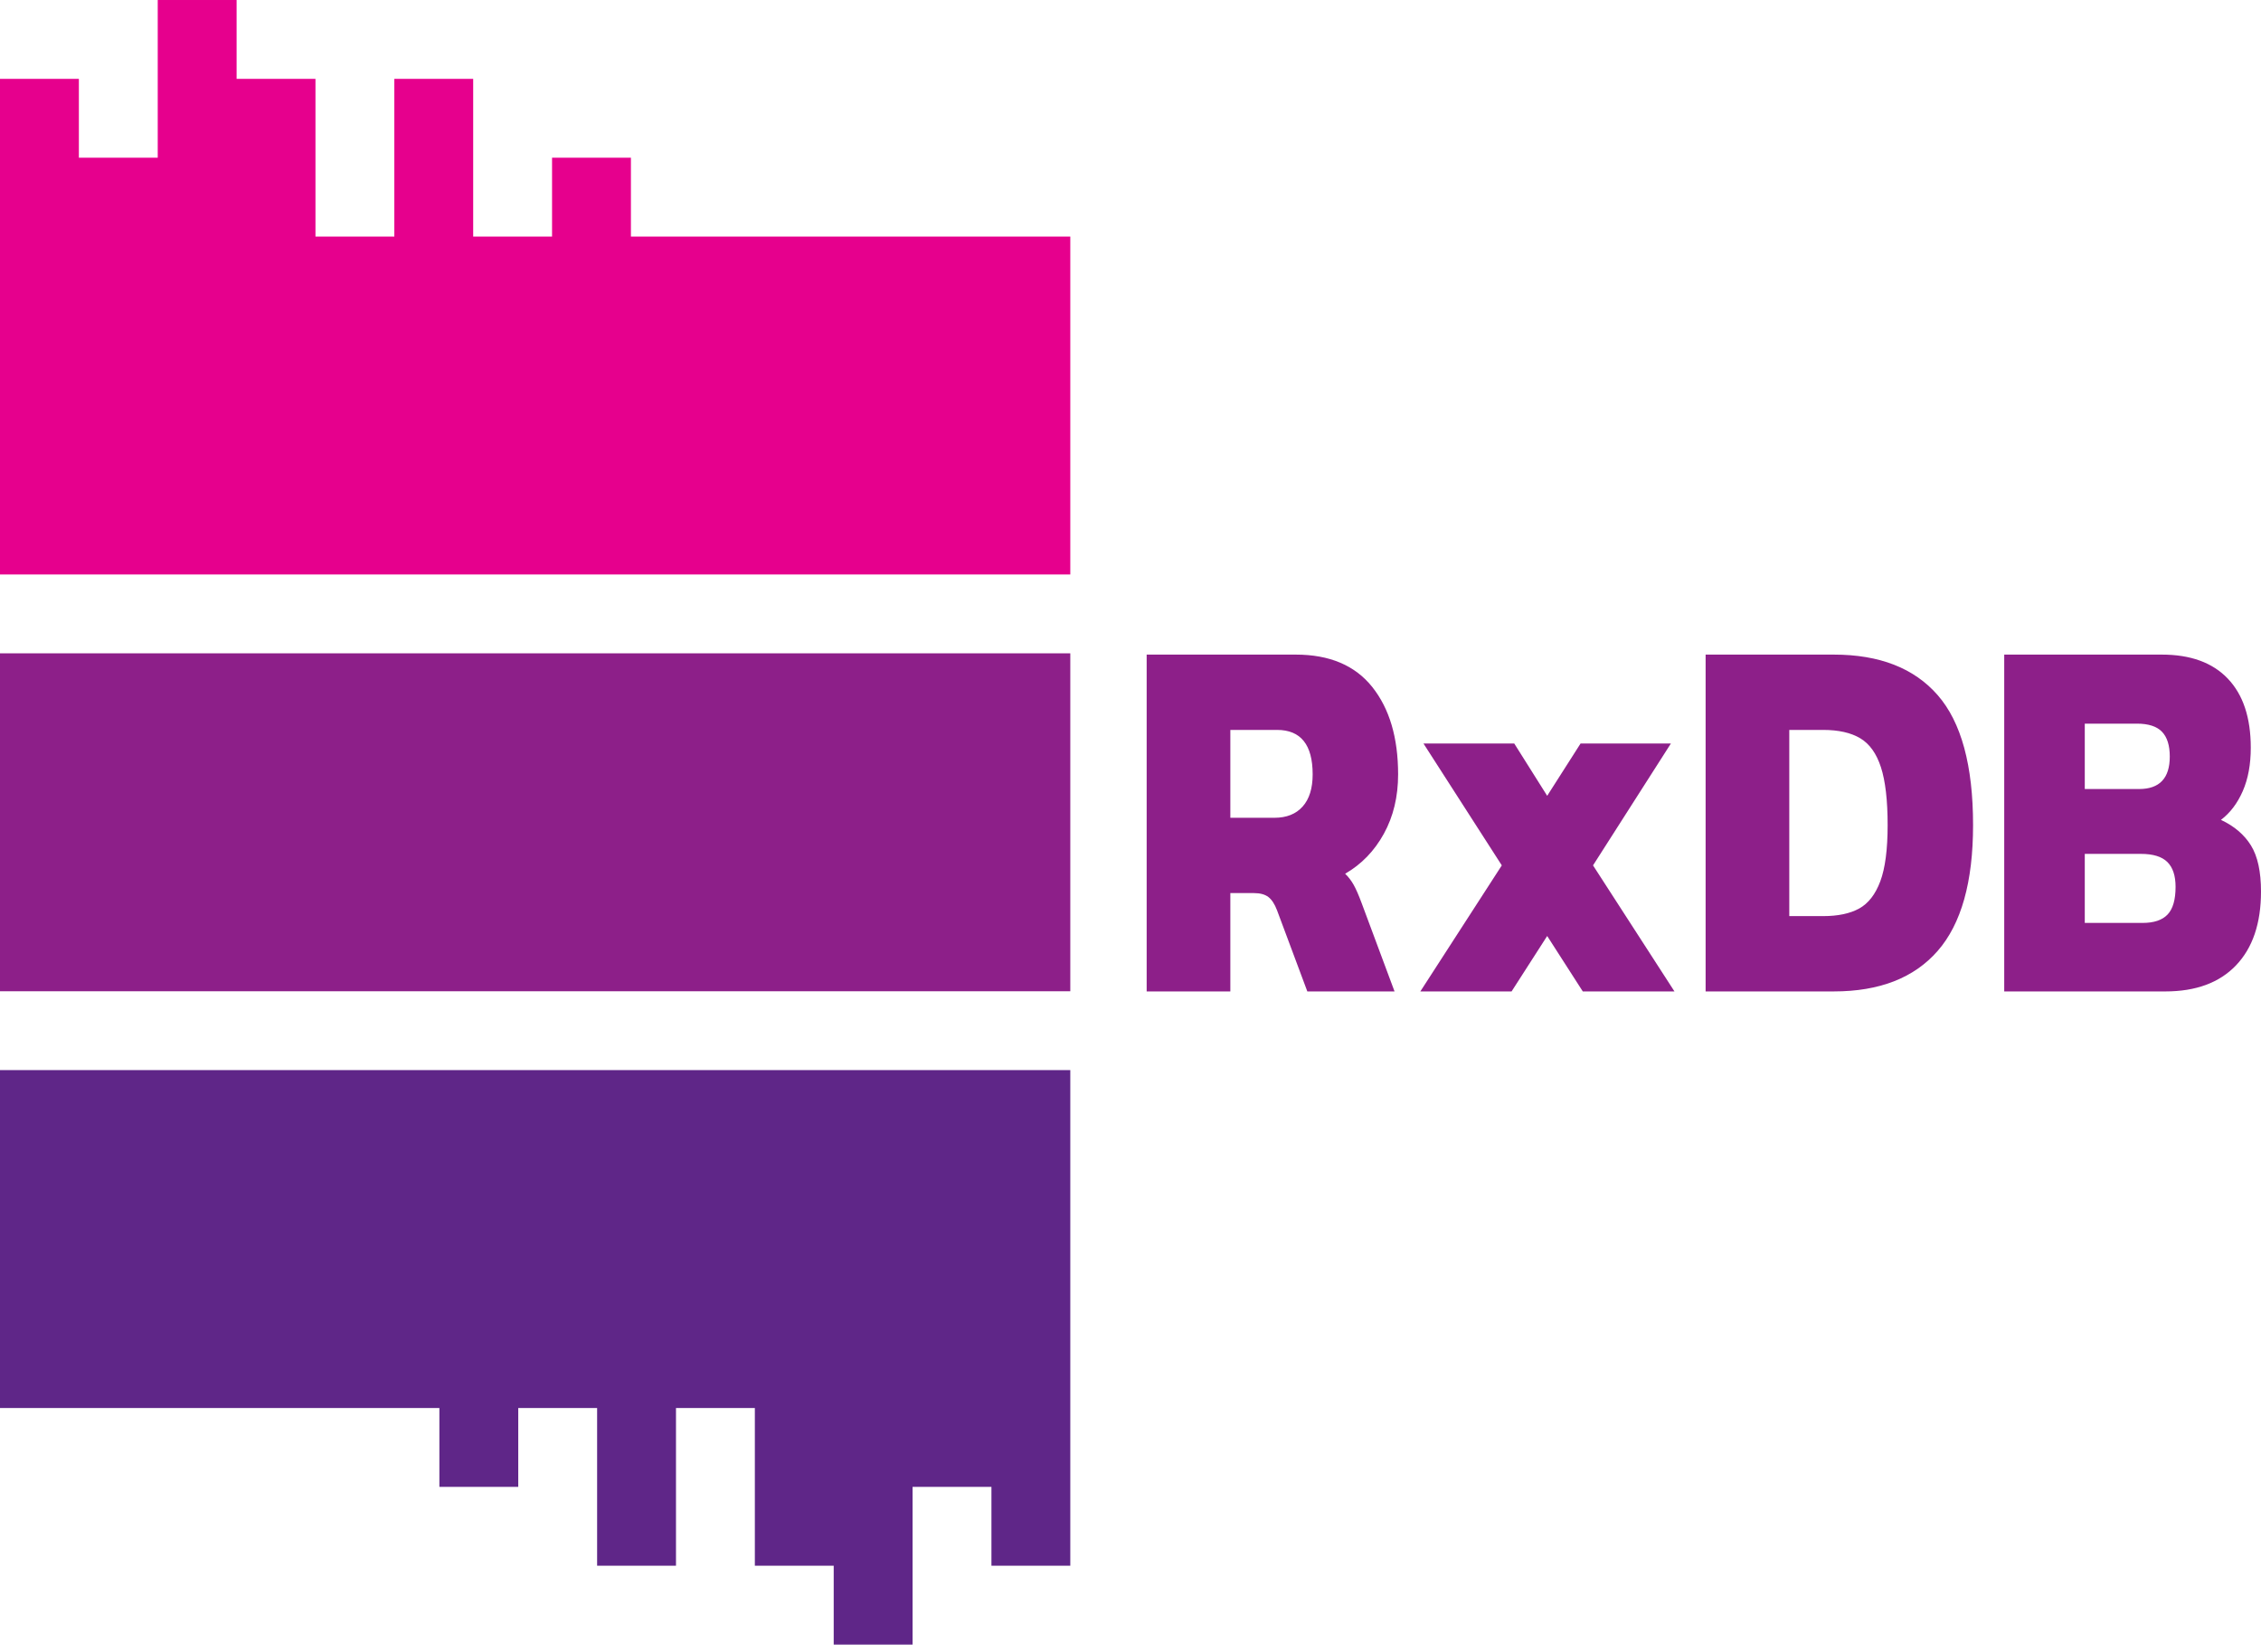
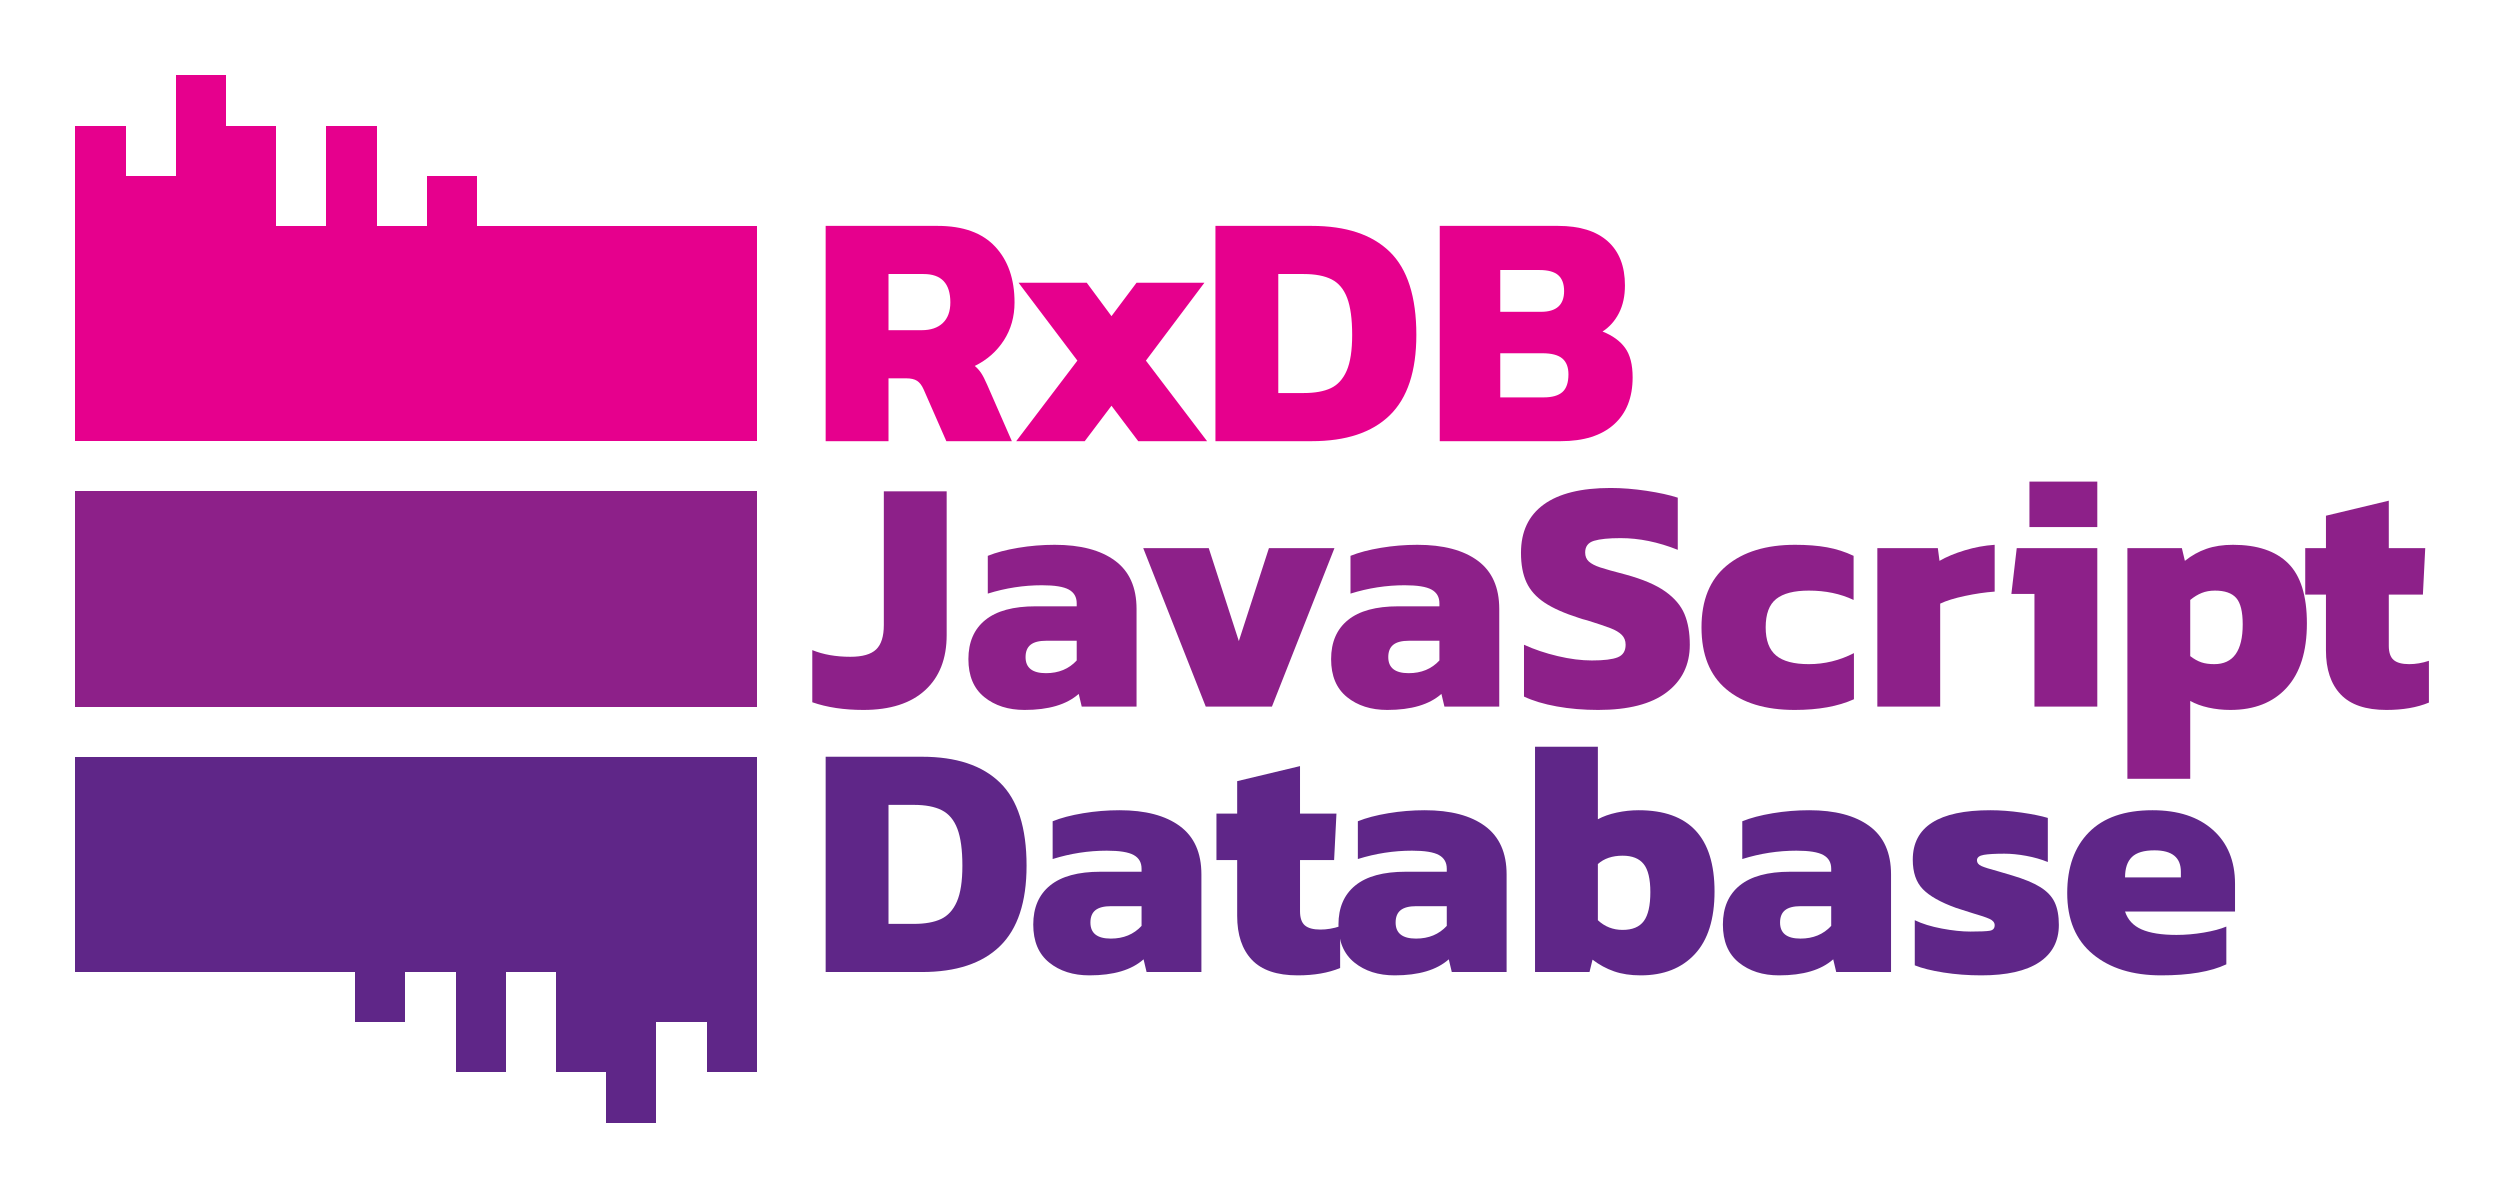
- <svg xmlns="http://www.w3.org/2000/svg" height="187" preserveAspectRatio="xMidYMid" viewBox="0 0 256 187" width="256">
-   <path d="m0 121.186v38.268h49.749v8.93h8.93v-8.93h8.929v8.93 8.929h8.93v-8.929-8.93h8.929v8.93 8.929h8.929v8.93h8.93v-8.93-8.929h8.929v8.929h8.929v-8.929-8.93-38.268z" fill="#5f2688" />
-   <path d="m0 112.256h121.184v-38.269h-121.184zm144.292-19.644c1.377 0 2.443-.425 3.199-1.273.756-.85 1.134-2.064 1.134-3.643 0-3.356-1.344-5.035-4.031-5.035h-5.29v9.951zm-14.462-18.48h16.88c3.83 0 6.719 1.224 8.667 3.672 1.948 2.449 2.923 5.745 2.923 9.892 0 2.526-.538 4.768-1.613 6.722-1.075 1.955-2.537 3.465-4.383 4.531.369.355.688.77.957 1.244.268.474.571 1.165.907 2.073l3.728 10.01h-9.875l-3.427-9.181c-.269-.711-.596-1.213-.983-1.51-.385-.296-.931-.445-1.637-.445h-2.67v11.136h-9.474zm40.21 23.87-8.868-13.801h10.278l3.729 5.923 3.779-5.923h10.228l-8.817 13.801 9.221 14.274h-10.38l-4.031-6.278-4.031 6.278h-10.33zm36.379 5.745c1.68 0 3.04-.286 4.082-.858 1.041-.574 1.839-1.6 2.393-3.08.554-1.481.832-3.604.832-6.368 0-2.803-.252-4.985-.756-6.545-.504-1.559-1.285-2.656-2.343-3.287-1.059-.632-2.461-.948-4.208-.948h-3.829v21.086zm-13.302-29.615h14.512c5.173 0 9.095 1.53 11.765 4.591 2.671 3.059 4.005 7.965 4.005 14.718 0 6.437-1.334 11.185-4.005 14.244-2.67 3.061-6.592 4.591-11.765 4.591h-14.512zm49.481 30.386c1.276 0 2.217-.316 2.821-.948.605-.632.908-1.678.908-3.139 0-1.264-.311-2.202-.933-2.813-.621-.613-1.62-.918-2.998-.918h-6.349v7.818zm-.403-15.163c2.317 0 3.476-1.225 3.476-3.673 0-1.264-.294-2.201-.882-2.813-.587-.612-1.537-.918-2.846-.918h-5.896v7.404zm-15.268-15.223h17.837c3.259 0 5.753.908 7.482 2.725 1.731 1.816 2.596 4.423 2.596 7.818 0 1.896-.303 3.534-.907 4.916-.605 1.383-1.428 2.469-2.469 3.258 1.512.711 2.645 1.679 3.401 2.902.755 1.225 1.133 2.962 1.133 5.213 0 3.593-.94 6.377-2.821 8.351s-4.552 2.962-8.012 2.962h-18.24z" fill="#8d1f89" />
-   <path d="m17.859.001v8.93 8.929h-8.929v-8.929h-8.93v8.929 8.929 38.269h121.184v-38.269h-49.749v-8.929h-8.929v8.929h-8.93v-8.929-8.929h-8.929v8.929 8.929h-8.929v-8.929-8.929h-8.929v-8.93z" fill="#e6008d" />
+ <svg xmlns="http://www.w3.org/2000/svg" preserveAspectRatio="xMidYMin meet" viewBox="-21 35 697 334">
+   <g style="stroke-width: 42px; stroke: rgb(255, 255, 255); stroke-linejoin: round;">
+     <rect x="0" y="98" width="190" height="60" shape-rendering="geometricPrecision" style="fill: rgb(230, 0, 141);" />
+     <rect x="28" y="56" width="14" height="14" shape-rendering="geometricPrecision" style="fill: rgb(230, 0, 141);" />
+     <rect x="0" y="70" width="14" height="14" shape-rendering="geometricPrecision" style="fill: rgb(230, 0, 141);" />
+     <rect x="28" y="70" width="14" height="14" shape-rendering="geometricPrecision" style="fill: rgb(230, 0, 141);" />
+     <rect x="42" y="70" width="14" height="14" shape-rendering="geometricPrecision" style="fill: rgb(230, 0, 141);" />
+     <rect x="70" y="70" width="14" height="14" shape-rendering="geometricPrecision" style="fill: rgb(230, 0, 141);" />
+     <rect x="0" y="84" width="14" height="14" shape-rendering="geometricPrecision" style="fill: rgb(230, 0, 141);" />
+     <rect x="14" y="84" width="14" height="14" shape-rendering="geometricPrecision" style="fill: rgb(230, 0, 141);" />
+     <rect x="28" y="84" width="14" height="14" shape-rendering="geometricPrecision" style="fill: rgb(230, 0, 141);" />
+     <rect x="42" y="84" width="14" height="14" shape-rendering="geometricPrecision" style="fill: rgb(230, 0, 141);" />
+     <rect x="70" y="84" width="14" height="14" shape-rendering="geometricPrecision" style="fill: rgb(230, 0, 141);" />
+     <rect x="98" y="84" width="14" height="14" shape-rendering="geometricPrecision" style="fill: rgb(230, 0, 141);" />
+     <rect x="0" y="172" width="190" height="60" shape-rendering="geometricPrecision" style="fill: rgb(141, 32, 137);" />
+     <rect x="0" y="246" width="190" height="60" shape-rendering="geometricPrecision" style="fill: rgb(95, 38, 136);" />
+     <rect x="148" y="334" width="14" height="14" shape-rendering="geometricPrecision" style="fill: rgb(95, 38, 136);" />
+     <rect x="176" y="320" width="14" height="14" shape-rendering="geometricPrecision" style="fill: rgb(95, 38, 136);" />
+     <rect x="148" y="320" width="14" height="14" shape-rendering="geometricPrecision" style="fill: rgb(95, 38, 136);" />
+     <rect x="134" y="320" width="14" height="14" shape-rendering="geometricPrecision" style="fill: rgb(95, 38, 136);" />
+     <rect x="106" y="320" width="14" height="14" shape-rendering="geometricPrecision" style="fill: rgb(95, 38, 136);" />
+     <rect x="176" y="306" width="14" height="14" shape-rendering="geometricPrecision" style="fill: rgb(95, 38, 136);" />
+     <rect x="162" y="306" width="14" height="14" shape-rendering="geometricPrecision" style="fill: rgb(95, 38, 136);" />
+     <rect x="148" y="306" width="14" height="14" shape-rendering="geometricPrecision" style="fill: rgb(95, 38, 136);" />
+     <rect x="134" y="306" width="14" height="14" shape-rendering="geometricPrecision" style="fill: rgb(95, 38, 136);" />
+     <rect x="106" y="306" width="14" height="14" shape-rendering="geometricPrecision" style="fill: rgb(95, 38, 136);" />
+     <rect x="78" y="306" width="14" height="14" shape-rendering="geometricPrecision" style="fill: rgb(95, 38, 136);" />
+     <path d="M209.194 158L209.194 97.979L240.416 97.979Q251.041 97.979 256.446 103.758Q261.852 109.536 261.852 119.322L261.852 119.322Q261.852 125.287 258.87 129.9Q255.887 134.514 250.761 137.03L250.761 137.03Q251.786 137.869 252.532 138.987Q253.278 140.106 254.21 142.249L254.21 142.249L261.106 158L242.839 158L236.502 143.554Q235.756 141.876 234.684 141.177Q233.612 140.478 231.655 140.478L231.655 140.478L226.716 140.478L226.716 158L209.194 158ZM226.716 127.058L235.942 127.058Q239.764 127.058 241.861 125.054Q243.958 123.05 243.958 119.322L243.958 119.322Q243.958 111.4 236.502 111.4L236.502 111.4L226.716 111.4L226.716 127.058Z" shape-rendering="geometricPrecision" style="fill: rgb(230, 0, 141);" />
+     <path d="M262.318 158L279.374 135.539L262.97 113.823L281.983 113.823L288.88 123.143L295.87 113.823L314.79 113.823L298.48 135.539L315.535 158L296.336 158L288.88 148.121L281.424 158L262.318 158Z" shape-rendering="geometricPrecision" style="fill: rgb(230, 0, 141);" />
+     <path d="M317.865 158L317.865 97.979L344.707 97.979Q359.06 97.979 366.469 105.202Q373.878 112.425 373.878 128.362L373.878 128.362Q373.878 143.554 366.469 150.777Q359.06 158 344.707 158L344.707 158L317.865 158ZM335.387 144.579L342.47 144.579Q347.13 144.579 350.019 143.228Q352.908 141.876 354.446 138.381Q355.984 134.886 355.984 128.362L355.984 128.362Q355.984 121.745 354.586 118.064Q353.188 114.382 350.252 112.891Q347.316 111.4 342.47 111.4L342.47 111.4L335.387 111.4L335.387 144.579Z" shape-rendering="geometricPrecision" style="fill: rgb(230, 0, 141);" />
+     <path d="M380.402 158L380.402 97.979L413.395 97.979Q422.436 97.979 427.235 102.266Q432.035 106.554 432.035 114.569L432.035 114.569Q432.035 119.042 430.358 122.304Q428.68 125.566 425.791 127.43L425.791 127.43Q429.985 129.108 432.082 131.997Q434.179 134.886 434.179 140.199L434.179 140.199Q434.179 148.68 428.96 153.34Q423.74 158 414.141 158L414.141 158L380.402 158ZM397.272 121.932L408.642 121.932Q415.073 121.932 415.073 116.153L415.073 116.153Q415.073 113.171 413.442 111.726Q411.811 110.282 408.176 110.282L408.176 110.282L397.272 110.282L397.272 121.932ZM397.272 145.791L409.388 145.791Q412.929 145.791 414.607 144.3Q416.284 142.808 416.284 139.36L416.284 139.36Q416.284 136.378 414.56 134.933Q412.836 133.488 409.015 133.488L409.015 133.488L397.272 133.488L397.272 145.791Z" shape-rendering="geometricPrecision" style="fill: rgb(230, 0, 141);" />
+     <path d="M219.726 232.932Q211.617 232.932 205.466 230.788L205.466 230.788L205.466 216.249Q210.033 218.113 216.091 218.113L216.091 218.113Q221.124 218.113 223.267 216.063Q225.411 214.012 225.411 209.259L225.411 209.259L225.411 171.979L242.932 171.979L242.932 212.055Q242.932 221.934 236.921 227.433Q230.91 232.932 219.726 232.932L219.726 232.932Z" shape-rendering="geometricPrecision" style="fill: rgb(141, 32, 137);" />
+     <path d="M264.648 232.932Q257.844 232.932 253.417 229.344Q248.99 225.756 248.99 218.766L248.99 218.766Q248.99 211.682 253.697 207.861Q258.404 204.04 267.724 204.04L267.724 204.04L279.187 204.04L279.187 203.201Q279.187 200.592 276.997 199.38Q274.807 198.168 269.494 198.168L269.494 198.168Q261.852 198.168 254.396 200.498L254.396 200.498L254.396 189.967Q257.844 188.569 262.877 187.73Q267.91 186.891 273.036 186.891L273.036 186.891Q283.847 186.891 289.859 191.318Q295.87 195.745 295.87 204.786L295.87 204.786L295.87 232L280.585 232L279.746 228.458Q274.714 232.932 264.648 232.932L264.648 232.932ZM270.613 222.68Q275.925 222.68 279.187 219.138L279.187 219.138L279.187 213.64L270.706 213.64Q267.724 213.64 266.326 214.758Q264.928 215.876 264.928 218.206L264.928 218.206Q264.928 222.68 270.613 222.68L270.613 222.68Z" shape-rendering="geometricPrecision" style="fill: rgb(141, 32, 137);" />
+     <path d="M315.162 232L297.734 187.823L316.001 187.823L324.389 213.733L332.777 187.823L351.044 187.823L333.616 232L315.162 232Z" shape-rendering="geometricPrecision" style="fill: rgb(141, 32, 137);" />
+     <path d="M365.77 232.932Q358.966 232.932 354.539 229.344Q350.112 225.756 350.112 218.766L350.112 218.766Q350.112 211.682 354.819 207.861Q359.526 204.04 368.846 204.04L368.846 204.04L380.309 204.04L380.309 203.201Q380.309 200.592 378.119 199.38Q375.929 198.168 370.616 198.168L370.616 198.168Q362.974 198.168 355.518 200.498L355.518 200.498L355.518 189.967Q358.966 188.569 363.999 187.73Q369.032 186.891 374.158 186.891L374.158 186.891Q384.969 186.891 390.981 191.318Q396.992 195.745 396.992 204.786L396.992 204.786L396.992 232L381.707 232L380.868 228.458Q375.836 232.932 365.77 232.932L365.77 232.932ZM371.735 222.68Q377.047 222.68 380.309 219.138L380.309 219.138L380.309 213.64L371.828 213.64Q368.846 213.64 367.448 214.758Q366.05 215.876 366.05 218.206L366.05 218.206Q366.05 222.68 371.735 222.68L371.735 222.68Z" shape-rendering="geometricPrecision" style="fill: rgb(141, 32, 137);" />
+     <path d="M424.579 232.932Q418.428 232.932 413.022 231.953Q407.617 230.975 403.889 229.204L403.889 229.204L403.889 214.758Q408.176 216.715 413.302 217.927Q418.428 219.138 422.808 219.138L422.808 219.138Q427.841 219.138 430.031 218.253Q432.222 217.368 432.222 214.758L432.222 214.758Q432.222 213.08 431.15 212.009Q430.078 210.937 428.028 210.145Q425.977 209.352 421.504 207.954L421.504 207.954Q420.012 207.582 419.267 207.302L419.267 207.302Q413.116 205.345 409.621 203.015Q406.126 200.685 404.588 197.376Q403.05 194.068 403.05 189.128L403.05 189.128Q403.05 180.274 409.388 175.661Q415.725 171.047 428.028 171.047L428.028 171.047Q432.781 171.047 438.047 171.839Q443.312 172.632 446.761 173.75L446.761 173.75L446.761 188.289Q438.559 185.027 430.824 185.027L430.824 185.027Q425.884 185.027 423.414 185.773Q420.944 186.518 420.944 189.035L420.944 189.035Q420.944 190.619 421.97 191.551Q422.995 192.483 425.092 193.182Q427.189 193.881 432.222 195.186L432.222 195.186Q439.398 197.143 443.266 199.893Q447.134 202.642 448.625 206.184Q450.116 209.725 450.116 214.758L450.116 214.758Q450.116 223.146 443.639 228.039Q437.161 232.932 424.579 232.932L424.579 232.932Z" shape-rendering="geometricPrecision" style="fill: rgb(141, 32, 137);" />
+     <path d="M479.381 232.932Q467.078 232.932 460.228 227.107Q453.378 221.282 453.378 209.912L453.378 209.912Q453.378 198.541 460.368 192.716Q467.358 186.891 479.474 186.891L479.474 186.891Q484.507 186.891 488.375 187.59Q492.242 188.289 495.784 189.967L495.784 189.967L495.784 202.269Q490.285 199.66 483.295 199.66L483.295 199.66Q477.144 199.66 474.208 201.99Q471.272 204.32 471.272 209.912L471.272 209.912Q471.272 215.317 474.162 217.74Q477.051 220.164 483.295 220.164L483.295 220.164Q489.912 220.164 495.877 217.088L495.877 217.088L495.877 229.95Q489.26 232.932 479.381 232.932L479.381 232.932Z" shape-rendering="geometricPrecision" style="fill: rgb(141, 32, 137);" />
+     <path d="M502.401 232L502.401 187.823L519.27 187.823L519.736 191.365Q522.626 189.687 526.773 188.429Q530.92 187.171 535.114 186.891L535.114 186.891L535.114 199.939Q531.2 200.219 526.82 201.151Q522.439 202.083 519.923 203.294L519.923 203.294L519.923 232L502.401 232Z" shape-rendering="geometricPrecision" style="fill: rgb(141, 32, 137);" />
+     <path d="M544.807 181.952L544.807 169.276L563.727 169.276L563.727 181.952L544.807 181.952ZM546.205 232L546.205 200.592L539.774 200.592L541.266 187.823L563.727 187.823L563.727 232L546.205 232Z" shape-rendering="geometricPrecision" style="fill: rgb(141, 32, 137);" />
+     <path d="M572.115 252.131L572.115 187.823L587.306 187.823L588.145 191.365Q590.941 189.128 594.157 188.01Q597.372 186.891 601.566 186.891L601.566 186.891Q611.725 186.891 616.944 192.064Q622.163 197.236 622.163 208.793L622.163 208.793Q622.163 220.536 616.525 226.734Q610.886 232.932 600.82 232.932L600.82 232.932Q597.652 232.932 594.716 232.28Q591.78 231.627 589.636 230.416L589.636 230.416L589.636 252.131L572.115 252.131ZM596.347 220.164Q604.269 220.164 604.269 209.073L604.269 209.073Q604.269 203.76 602.451 201.71Q600.634 199.66 596.533 199.66L596.533 199.66Q594.483 199.66 592.852 200.312Q591.221 200.964 589.636 202.269L589.636 202.269L589.636 217.927Q591.221 219.138 592.712 219.651Q594.203 220.164 596.347 220.164L596.347 220.164Z" shape-rendering="geometricPrecision" style="fill: rgb(141, 32, 137);" />
+     <path d="M644.345 232.932Q635.677 232.932 631.576 228.598Q627.476 224.264 627.476 216.342L627.476 216.342L627.476 200.778L621.697 200.778L621.697 187.823L627.476 187.823L627.476 178.783L644.997 174.589L644.997 187.823L655.156 187.823L654.504 200.778L644.997 200.778L644.997 215.038Q644.997 217.834 646.349 218.999Q647.7 220.164 650.682 220.164L650.682 220.164Q653.385 220.164 656.181 219.232L656.181 219.232L656.181 230.882Q651.242 232.932 644.345 232.932L644.345 232.932Z" shape-rendering="geometricPrecision" style="fill: rgb(141, 32, 137);" />
+     <path d="M209.194 306L209.194 245.979L236.036 245.979Q250.388 245.979 257.798 253.202Q265.207 260.425 265.207 276.362L265.207 276.362Q265.207 291.554 257.798 298.777Q250.388 306 236.036 306L236.036 306L209.194 306ZM226.716 292.579L233.799 292.579Q238.459 292.579 241.348 291.228Q244.237 289.876 245.775 286.381Q247.313 282.886 247.313 276.362L247.313 276.362Q247.313 269.745 245.915 266.064Q244.517 262.382 241.581 260.891Q238.645 259.4 233.799 259.4L233.799 259.4L226.716 259.4L226.716 292.579Z" shape-rendering="geometricPrecision" style="fill: rgb(95, 38, 136);" />
+     <path d="M282.729 306.932Q275.925 306.932 271.498 303.344Q267.071 299.756 267.071 292.766L267.071 292.766Q267.071 285.682 271.778 281.861Q276.484 278.04 285.804 278.04L285.804 278.04L297.268 278.04L297.268 277.201Q297.268 274.592 295.078 273.38Q292.888 272.168 287.575 272.168L287.575 272.168Q279.933 272.168 272.477 274.498L272.477 274.498L272.477 263.967Q275.925 262.569 280.958 261.73Q285.991 260.891 291.117 260.891L291.117 260.891Q301.928 260.891 307.939 265.318Q313.951 269.745 313.951 278.786L313.951 278.786L313.951 306L298.666 306L297.827 302.458Q292.794 306.932 282.729 306.932L282.729 306.932ZM288.694 296.68Q294.006 296.68 297.268 293.138L297.268 293.138L297.268 287.64L288.787 287.64Q285.804 287.64 284.406 288.758Q283.008 289.876 283.008 292.206L283.008 292.206Q283.008 296.68 288.694 296.68L288.694 296.68Z" shape-rendering="geometricPrecision" style="fill: rgb(95, 38, 136);" />
+     <path d="M340.792 306.932Q332.125 306.932 328.024 302.598Q323.923 298.264 323.923 290.342L323.923 290.342L323.923 274.778L318.145 274.778L318.145 261.823L323.923 261.823L323.923 252.783L341.445 248.589L341.445 261.823L351.604 261.823L350.951 274.778L341.445 274.778L341.445 289.038Q341.445 291.834 342.796 292.999Q344.148 294.164 347.13 294.164L347.13 294.164Q349.833 294.164 352.629 293.232L352.629 293.232L352.629 304.882Q347.689 306.932 340.792 306.932L340.792 306.932Z" shape-rendering="geometricPrecision" style="fill: rgb(95, 38, 136);" />
+     <path d="M367.82 306.932Q361.017 306.932 356.59 303.344Q352.163 299.756 352.163 292.766L352.163 292.766Q352.163 285.682 356.869 281.861Q361.576 278.04 370.896 278.04L370.896 278.04L382.36 278.04L382.36 277.201Q382.36 274.592 380.169 273.38Q377.979 272.168 372.667 272.168L372.667 272.168Q365.024 272.168 357.568 274.498L357.568 274.498L357.568 263.967Q361.017 262.569 366.05 261.73Q371.082 260.891 376.208 260.891L376.208 260.891Q387.02 260.891 393.031 265.318Q399.042 269.745 399.042 278.786L399.042 278.786L399.042 306L383.758 306L382.919 302.458Q377.886 306.932 367.82 306.932L367.82 306.932ZM373.785 296.68Q379.098 296.68 382.36 293.138L382.36 293.138L382.36 287.64L373.878 287.64Q370.896 287.64 369.498 288.758Q368.1 289.876 368.1 292.206L368.1 292.206Q368.1 296.68 373.785 296.68L373.785 296.68Z" shape-rendering="geometricPrecision" style="fill: rgb(95, 38, 136);" />
+     <path d="M436.416 306.932Q432.222 306.932 429.006 305.814Q425.791 304.695 422.995 302.552L422.995 302.552L422.156 306L406.964 306L406.964 243.183L424.486 243.183L424.486 263.408Q426.723 262.196 429.752 261.544Q432.781 260.891 435.856 260.891L435.856 260.891Q457.013 260.891 457.013 283.539L457.013 283.539Q457.013 295.096 451.514 301.014Q446.015 306.932 436.416 306.932L436.416 306.932ZM431.383 294.257Q435.484 294.257 437.301 291.787Q439.118 289.317 439.118 283.725L439.118 283.725Q439.118 278.226 437.254 275.896Q435.39 273.566 431.383 273.566L431.383 273.566Q427.096 273.566 424.486 275.896L424.486 275.896L424.486 291.554Q427.375 294.257 431.383 294.257L431.383 294.257Z" shape-rendering="geometricPrecision" style="fill: rgb(95, 38, 136);" />
+     <path d="M475 306.932Q468.197 306.932 463.77 303.344Q459.343 299.756 459.343 292.766L459.343 292.766Q459.343 285.682 464.049 281.861Q468.756 278.04 478.076 278.04L478.076 278.04L489.54 278.04L489.54 277.201Q489.54 274.592 487.349 273.38Q485.159 272.168 479.847 272.168L479.847 272.168Q472.204 272.168 464.748 274.498L464.748 274.498L464.748 263.967Q468.197 262.569 473.23 261.73Q478.262 260.891 483.388 260.891L483.388 260.891Q494.2 260.891 500.211 265.318Q506.222 269.745 506.222 278.786L506.222 278.786L506.222 306L490.938 306L490.099 302.458Q485.066 306.932 475 306.932L475 306.932ZM480.965 296.68Q486.278 296.68 489.54 293.138L489.54 293.138L489.54 287.64L481.058 287.64Q478.076 287.64 476.678 288.758Q475.28 289.876 475.28 292.206L475.28 292.206Q475.28 296.68 480.965 296.68L480.965 296.68Z" shape-rendering="geometricPrecision" style="fill: rgb(95, 38, 136);" />
+     <path d="M531.386 306.932Q525.888 306.932 520.855 306.14Q515.822 305.348 512.84 304.136L512.84 304.136L512.84 291.554Q515.915 293.045 520.389 293.884Q524.862 294.723 528.311 294.723L528.311 294.723Q532.412 294.723 533.763 294.49Q535.114 294.257 535.114 292.952L535.114 292.952Q535.114 291.834 533.67 291.181Q532.225 290.529 528.963 289.597L528.963 289.597L524.303 288.106Q517.872 285.776 515.076 282.886Q512.28 279.997 512.28 274.685L512.28 274.685Q512.28 260.891 533.903 260.891L533.903 260.891Q538.004 260.891 542.57 261.544Q547.137 262.196 549.933 263.035L549.933 263.035L549.933 275.337Q547.23 274.219 543.922 273.613Q540.613 273.007 537.817 273.007L537.817 273.007Q533.996 273.007 532.085 273.333Q530.175 273.66 530.175 274.871L530.175 274.871Q530.175 275.896 531.433 276.456Q532.691 277.015 535.86 277.854L535.86 277.854L539.961 279.065Q544.994 280.556 547.836 282.327Q550.679 284.098 551.844 286.568Q553.009 289.038 553.009 292.859L553.009 292.859Q553.009 299.662 547.51 303.297Q542.011 306.932 531.386 306.932L531.386 306.932Z" shape-rendering="geometricPrecision" style="fill: rgb(95, 38, 136);" />
+     <path d="M581.528 306.932Q569.598 306.932 562.469 301.014Q555.339 295.096 555.339 284.005L555.339 284.005Q555.339 273.194 561.397 267.042Q567.455 260.891 579.105 260.891L579.105 260.891Q589.823 260.891 595.974 266.39Q602.125 271.889 602.125 281.395L602.125 281.395L602.125 289.131L571.462 289.131Q572.581 292.579 576.076 294.117Q579.571 295.655 585.815 295.655L585.815 295.655Q589.543 295.655 593.411 295.002Q597.279 294.35 599.702 293.325L599.702 293.325L599.702 303.856Q593.178 306.932 581.528 306.932L581.528 306.932ZM571.462 279.624L587.027 279.624L587.027 278.04Q587.027 272.075 579.664 272.075L579.664 272.075Q575.284 272.075 573.373 273.939Q571.462 275.803 571.462 279.624L571.462 279.624Z" shape-rendering="geometricPrecision" style="fill: rgb(95, 38, 136);" />
+   </g>
+   <g id="normal-group">
+     <rect x="0" y="98" width="190" height="60" shape-rendering="crispEdges" style="fill: rgb(230, 0, 141);" />
+     <rect x="28" y="56" width="14" height="14" shape-rendering="crispEdges" style="fill: rgb(230, 0, 141);" />
+     <rect x="0" y="70" width="14" height="14" shape-rendering="crispEdges" style="fill: rgb(230, 0, 141);" />
+     <rect x="28" y="70" width="14" height="14" shape-rendering="crispEdges" style="fill: rgb(230, 0, 141);" />
+     <rect x="42" y="70" width="14" height="14" shape-rendering="crispEdges" style="fill: rgb(230, 0, 141);" />
+     <rect x="70" y="70" width="14" height="14" shape-rendering="crispEdges" style="fill: rgb(230, 0, 141);" />
+     <rect x="0" y="84" width="14" height="14" shape-rendering="crispEdges" style="fill: rgb(230, 0, 141);" />
+     <rect x="14" y="84" width="14" height="14" shape-rendering="crispEdges" style="fill: rgb(230, 0, 141);" />
+     <rect x="28" y="84" width="14" height="14" shape-rendering="crispEdges" style="fill: rgb(230, 0, 141);" />
+     <rect x="42" y="84" width="14" height="14" shape-rendering="crispEdges" style="fill: rgb(230, 0, 141);" />
+     <rect x="70" y="84" width="14" height="14" shape-rendering="crispEdges" style="fill: rgb(230, 0, 141);" />
+     <rect x="98" y="84" width="14" height="14" shape-rendering="crispEdges" style="fill: rgb(230, 0, 141);" />
+     <rect x="0" y="172" width="190" height="60" shape-rendering="crispEdges" style="fill: rgb(141, 32, 137);" />
+     <rect x="0" y="246" width="190" height="60" shape-rendering="crispEdges" style="fill: rgb(95, 38, 136);" />
+     <rect x="148" y="334" width="14" height="14" shape-rendering="crispEdges" style="fill: rgb(95, 38, 136);" />
+     <rect x="176" y="320" width="14" height="14" shape-rendering="crispEdges" style="fill: rgb(95, 38, 136);" />
+     <rect x="148" y="320" width="14" height="14" shape-rendering="crispEdges" style="fill: rgb(95, 38, 136);" />
+     <rect x="134" y="320" width="14" height="14" shape-rendering="crispEdges" style="fill: rgb(95, 38, 136);" />
+     <rect x="106" y="320" width="14" height="14" shape-rendering="crispEdges" style="fill: rgb(95, 38, 136);" />
+     <rect x="176" y="306" width="14" height="14" shape-rendering="crispEdges" style="fill: rgb(95, 38, 136);" />
+     <rect x="162" y="306" width="14" height="14" shape-rendering="crispEdges" style="fill: rgb(95, 38, 136);" />
+     <rect x="148" y="306" width="14" height="14" shape-rendering="crispEdges" style="fill: rgb(95, 38, 136);" />
+     <rect x="134" y="306" width="14" height="14" shape-rendering="crispEdges" style="fill: rgb(95, 38, 136);" />
+     <rect x="106" y="306" width="14" height="14" shape-rendering="crispEdges" style="fill: rgb(95, 38, 136);" />
+     <rect x="78" y="306" width="14" height="14" shape-rendering="crispEdges" style="fill: rgb(95, 38, 136);" />
+     <path d="M209.194 158L209.194 97.979L240.416 97.979Q251.041 97.979 256.446 103.758Q261.852 109.536 261.852 119.322L261.852 119.322Q261.852 125.287 258.87 129.9Q255.887 134.514 250.761 137.03L250.761 137.03Q251.786 137.869 252.532 138.987Q253.278 140.106 254.21 142.249L254.21 142.249L261.106 158L242.839 158L236.502 143.554Q235.756 141.876 234.684 141.177Q233.612 140.478 231.655 140.478L231.655 140.478L226.716 140.478L226.716 158L209.194 158ZM226.716 127.058L235.942 127.058Q239.764 127.058 241.861 125.054Q243.958 123.05 243.958 119.322L243.958 119.322Q243.958 111.4 236.502 111.4L236.502 111.4L226.716 111.4L226.716 127.058Z" shape-rendering="geometricPrecision" style="fill: rgb(230, 0, 141);" />
+     <path d="M262.318 158L279.374 135.539L262.97 113.823L281.983 113.823L288.88 123.143L295.87 113.823L314.79 113.823L298.48 135.539L315.535 158L296.336 158L288.88 148.121L281.424 158L262.318 158Z" shape-rendering="geometricPrecision" style="fill: rgb(230, 0, 141);" />
+     <path d="M317.865 158L317.865 97.979L344.707 97.979Q359.06 97.979 366.469 105.202Q373.878 112.425 373.878 128.362L373.878 128.362Q373.878 143.554 366.469 150.777Q359.06 158 344.707 158L344.707 158L317.865 158ZM335.387 144.579L342.47 144.579Q347.13 144.579 350.019 143.228Q352.908 141.876 354.446 138.381Q355.984 134.886 355.984 128.362L355.984 128.362Q355.984 121.745 354.586 118.064Q353.188 114.382 350.252 112.891Q347.316 111.4 342.47 111.4L342.47 111.4L335.387 111.4L335.387 144.579Z" shape-rendering="geometricPrecision" style="fill: rgb(230, 0, 141);" />
+     <path d="M380.402 158L380.402 97.979L413.395 97.979Q422.436 97.979 427.235 102.266Q432.035 106.554 432.035 114.569L432.035 114.569Q432.035 119.042 430.358 122.304Q428.68 125.566 425.791 127.43L425.791 127.43Q429.985 129.108 432.082 131.997Q434.179 134.886 434.179 140.199L434.179 140.199Q434.179 148.68 428.96 153.34Q423.74 158 414.141 158L414.141 158L380.402 158ZM397.272 121.932L408.642 121.932Q415.073 121.932 415.073 116.153L415.073 116.153Q415.073 113.171 413.442 111.726Q411.811 110.282 408.176 110.282L408.176 110.282L397.272 110.282L397.272 121.932ZM397.272 145.791L409.388 145.791Q412.929 145.791 414.607 144.3Q416.284 142.808 416.284 139.36L416.284 139.36Q416.284 136.378 414.56 134.933Q412.836 133.488 409.015 133.488L409.015 133.488L397.272 133.488L397.272 145.791Z" shape-rendering="geometricPrecision" style="fill: rgb(230, 0, 141);" />
+     <path d="M219.726 232.932Q211.617 232.932 205.466 230.788L205.466 230.788L205.466 216.249Q210.033 218.113 216.091 218.113L216.091 218.113Q221.124 218.113 223.267 216.063Q225.411 214.012 225.411 209.259L225.411 209.259L225.411 171.979L242.932 171.979L242.932 212.055Q242.932 221.934 236.921 227.433Q230.91 232.932 219.726 232.932L219.726 232.932Z" shape-rendering="geometricPrecision" style="fill: rgb(141, 32, 137);" />
+     <path d="M264.648 232.932Q257.844 232.932 253.417 229.344Q248.99 225.756 248.99 218.766L248.99 218.766Q248.99 211.682 253.697 207.861Q258.404 204.04 267.724 204.04L267.724 204.04L279.187 204.04L279.187 203.201Q279.187 200.592 276.997 199.38Q274.807 198.168 269.494 198.168L269.494 198.168Q261.852 198.168 254.396 200.498L254.396 200.498L254.396 189.967Q257.844 188.569 262.877 187.73Q267.91 186.891 273.036 186.891L273.036 186.891Q283.847 186.891 289.859 191.318Q295.87 195.745 295.87 204.786L295.87 204.786L295.87 232L280.585 232L279.746 228.458Q274.714 232.932 264.648 232.932L264.648 232.932ZM270.613 222.68Q275.925 222.68 279.187 219.138L279.187 219.138L279.187 213.64L270.706 213.64Q267.724 213.64 266.326 214.758Q264.928 215.876 264.928 218.206L264.928 218.206Q264.928 222.68 270.613 222.68L270.613 222.68Z" shape-rendering="geometricPrecision" style="fill: rgb(141, 32, 137);" />
+     <path d="M315.162 232L297.734 187.823L316.001 187.823L324.389 213.733L332.777 187.823L351.044 187.823L333.616 232L315.162 232Z" shape-rendering="geometricPrecision" style="fill: rgb(141, 32, 137);" />
+     <path d="M365.77 232.932Q358.966 232.932 354.539 229.344Q350.112 225.756 350.112 218.766L350.112 218.766Q350.112 211.682 354.819 207.861Q359.526 204.04 368.846 204.04L368.846 204.04L380.309 204.04L380.309 203.201Q380.309 200.592 378.119 199.38Q375.929 198.168 370.616 198.168L370.616 198.168Q362.974 198.168 355.518 200.498L355.518 200.498L355.518 189.967Q358.966 188.569 363.999 187.73Q369.032 186.891 374.158 186.891L374.158 186.891Q384.969 186.891 390.981 191.318Q396.992 195.745 396.992 204.786L396.992 204.786L396.992 232L381.707 232L380.868 228.458Q375.836 232.932 365.77 232.932L365.77 232.932ZM371.735 222.68Q377.047 222.68 380.309 219.138L380.309 219.138L380.309 213.64L371.828 213.64Q368.846 213.64 367.448 214.758Q366.05 215.876 366.05 218.206L366.05 218.206Q366.05 222.68 371.735 222.68L371.735 222.68Z" shape-rendering="geometricPrecision" style="fill: rgb(141, 32, 137);" />
+     <path d="M424.579 232.932Q418.428 232.932 413.022 231.953Q407.617 230.975 403.889 229.204L403.889 229.204L403.889 214.758Q408.176 216.715 413.302 217.927Q418.428 219.138 422.808 219.138L422.808 219.138Q427.841 219.138 430.031 218.253Q432.222 217.368 432.222 214.758L432.222 214.758Q432.222 213.08 431.15 212.009Q430.078 210.937 428.028 210.145Q425.977 209.352 421.504 207.954L421.504 207.954Q420.012 207.582 419.267 207.302L419.267 207.302Q413.116 205.345 409.621 203.015Q406.126 200.685 404.588 197.376Q403.05 194.068 403.05 189.128L403.05 189.128Q403.05 180.274 409.388 175.661Q415.725 171.047 428.028 171.047L428.028 171.047Q432.781 171.047 438.047 171.839Q443.312 172.632 446.761 173.75L446.761 173.75L446.761 188.289Q438.559 185.027 430.824 185.027L430.824 185.027Q425.884 185.027 423.414 185.773Q420.944 186.518 420.944 189.035L420.944 189.035Q420.944 190.619 421.97 191.551Q422.995 192.483 425.092 193.182Q427.189 193.881 432.222 195.186L432.222 195.186Q439.398 197.143 443.266 199.893Q447.134 202.642 448.625 206.184Q450.116 209.725 450.116 214.758L450.116 214.758Q450.116 223.146 443.639 228.039Q437.161 232.932 424.579 232.932L424.579 232.932Z" shape-rendering="geometricPrecision" style="fill: rgb(141, 32, 137);" />
+     <path d="M479.381 232.932Q467.078 232.932 460.228 227.107Q453.378 221.282 453.378 209.912L453.378 209.912Q453.378 198.541 460.368 192.716Q467.358 186.891 479.474 186.891L479.474 186.891Q484.507 186.891 488.375 187.59Q492.242 188.289 495.784 189.967L495.784 189.967L495.784 202.269Q490.285 199.66 483.295 199.66L483.295 199.66Q477.144 199.66 474.208 201.99Q471.272 204.32 471.272 209.912L471.272 209.912Q471.272 215.317 474.162 217.74Q477.051 220.164 483.295 220.164L483.295 220.164Q489.912 220.164 495.877 217.088L495.877 217.088L495.877 229.95Q489.26 232.932 479.381 232.932L479.381 232.932Z" shape-rendering="geometricPrecision" style="fill: rgb(141, 32, 137);" />
+     <path d="M502.401 232L502.401 187.823L519.27 187.823L519.736 191.365Q522.626 189.687 526.773 188.429Q530.92 187.171 535.114 186.891L535.114 186.891L535.114 199.939Q531.2 200.219 526.82 201.151Q522.439 202.083 519.923 203.294L519.923 203.294L519.923 232L502.401 232Z" shape-rendering="geometricPrecision" style="fill: rgb(141, 32, 137);" />
+     <path d="M544.807 181.952L544.807 169.276L563.727 169.276L563.727 181.952L544.807 181.952ZM546.205 232L546.205 200.592L539.774 200.592L541.266 187.823L563.727 187.823L563.727 232L546.205 232Z" shape-rendering="geometricPrecision" style="fill: rgb(141, 32, 137);" />
+     <path d="M572.115 252.131L572.115 187.823L587.306 187.823L588.145 191.365Q590.941 189.128 594.157 188.01Q597.372 186.891 601.566 186.891L601.566 186.891Q611.725 186.891 616.944 192.064Q622.163 197.236 622.163 208.793L622.163 208.793Q622.163 220.536 616.525 226.734Q610.886 232.932 600.82 232.932L600.82 232.932Q597.652 232.932 594.716 232.28Q591.78 231.627 589.636 230.416L589.636 230.416L589.636 252.131L572.115 252.131ZM596.347 220.164Q604.269 220.164 604.269 209.073L604.269 209.073Q604.269 203.76 602.451 201.71Q600.634 199.66 596.533 199.66L596.533 199.66Q594.483 199.66 592.852 200.312Q591.221 200.964 589.636 202.269L589.636 202.269L589.636 217.927Q591.221 219.138 592.712 219.651Q594.203 220.164 596.347 220.164L596.347 220.164Z" shape-rendering="geometricPrecision" style="fill: rgb(141, 32, 137);" />
+     <path d="M644.345 232.932Q635.677 232.932 631.576 228.598Q627.476 224.264 627.476 216.342L627.476 216.342L627.476 200.778L621.697 200.778L621.697 187.823L627.476 187.823L627.476 178.783L644.997 174.589L644.997 187.823L655.156 187.823L654.504 200.778L644.997 200.778L644.997 215.038Q644.997 217.834 646.349 218.999Q647.7 220.164 650.682 220.164L650.682 220.164Q653.385 220.164 656.181 219.232L656.181 219.232L656.181 230.882Q651.242 232.932 644.345 232.932L644.345 232.932Z" shape-rendering="geometricPrecision" style="fill: rgb(141, 32, 137);" />
+     <path d="M209.194 306L209.194 245.979L236.036 245.979Q250.388 245.979 257.798 253.202Q265.207 260.425 265.207 276.362L265.207 276.362Q265.207 291.554 257.798 298.777Q250.388 306 236.036 306L236.036 306L209.194 306ZM226.716 292.579L233.799 292.579Q238.459 292.579 241.348 291.228Q244.237 289.876 245.775 286.381Q247.313 282.886 247.313 276.362L247.313 276.362Q247.313 269.745 245.915 266.064Q244.517 262.382 241.581 260.891Q238.645 259.4 233.799 259.4L233.799 259.4L226.716 259.4L226.716 292.579Z" shape-rendering="geometricPrecision" style="fill: rgb(95, 38, 136);" />
+     <path d="M282.729 306.932Q275.925 306.932 271.498 303.344Q267.071 299.756 267.071 292.766L267.071 292.766Q267.071 285.682 271.778 281.861Q276.484 278.04 285.804 278.04L285.804 278.04L297.268 278.04L297.268 277.201Q297.268 274.592 295.078 273.38Q292.888 272.168 287.575 272.168L287.575 272.168Q279.933 272.168 272.477 274.498L272.477 274.498L272.477 263.967Q275.925 262.569 280.958 261.73Q285.991 260.891 291.117 260.891L291.117 260.891Q301.928 260.891 307.939 265.318Q313.951 269.745 313.951 278.786L313.951 278.786L313.951 306L298.666 306L297.827 302.458Q292.794 306.932 282.729 306.932L282.729 306.932ZM288.694 296.68Q294.006 296.68 297.268 293.138L297.268 293.138L297.268 287.64L288.787 287.64Q285.804 287.64 284.406 288.758Q283.008 289.876 283.008 292.206L283.008 292.206Q283.008 296.68 288.694 296.68L288.694 296.68Z" shape-rendering="geometricPrecision" style="fill: rgb(95, 38, 136);" />
+     <path d="M340.792 306.932Q332.125 306.932 328.024 302.598Q323.923 298.264 323.923 290.342L323.923 290.342L323.923 274.778L318.145 274.778L318.145 261.823L323.923 261.823L323.923 252.783L341.445 248.589L341.445 261.823L351.604 261.823L350.951 274.778L341.445 274.778L341.445 289.038Q341.445 291.834 342.796 292.999Q344.148 294.164 347.13 294.164L347.13 294.164Q349.833 294.164 352.629 293.232L352.629 293.232L352.629 304.882Q347.689 306.932 340.792 306.932L340.792 306.932Z" shape-rendering="geometricPrecision" style="fill: rgb(95, 38, 136);" />
+     <path d="M367.82 306.932Q361.017 306.932 356.59 303.344Q352.163 299.756 352.163 292.766L352.163 292.766Q352.163 285.682 356.869 281.861Q361.576 278.04 370.896 278.04L370.896 278.04L382.36 278.04L382.36 277.201Q382.36 274.592 380.169 273.38Q377.979 272.168 372.667 272.168L372.667 272.168Q365.024 272.168 357.568 274.498L357.568 274.498L357.568 263.967Q361.017 262.569 366.05 261.73Q371.082 260.891 376.208 260.891L376.208 260.891Q387.02 260.891 393.031 265.318Q399.042 269.745 399.042 278.786L399.042 278.786L399.042 306L383.758 306L382.919 302.458Q377.886 306.932 367.82 306.932L367.82 306.932ZM373.785 296.68Q379.098 296.68 382.36 293.138L382.36 293.138L382.36 287.64L373.878 287.64Q370.896 287.64 369.498 288.758Q368.1 289.876 368.1 292.206L368.1 292.206Q368.1 296.68 373.785 296.68L373.785 296.68Z" shape-rendering="geometricPrecision" style="fill: rgb(95, 38, 136);" />
+     <path d="M436.416 306.932Q432.222 306.932 429.006 305.814Q425.791 304.695 422.995 302.552L422.995 302.552L422.156 306L406.964 306L406.964 243.183L424.486 243.183L424.486 263.408Q426.723 262.196 429.752 261.544Q432.781 260.891 435.856 260.891L435.856 260.891Q457.013 260.891 457.013 283.539L457.013 283.539Q457.013 295.096 451.514 301.014Q446.015 306.932 436.416 306.932L436.416 306.932ZM431.383 294.257Q435.484 294.257 437.301 291.787Q439.118 289.317 439.118 283.725L439.118 283.725Q439.118 278.226 437.254 275.896Q435.39 273.566 431.383 273.566L431.383 273.566Q427.096 273.566 424.486 275.896L424.486 275.896L424.486 291.554Q427.375 294.257 431.383 294.257L431.383 294.257Z" shape-rendering="geometricPrecision" style="fill: rgb(95, 38, 136);" />
+     <path d="M475 306.932Q468.197 306.932 463.77 303.344Q459.343 299.756 459.343 292.766L459.343 292.766Q459.343 285.682 464.049 281.861Q468.756 278.04 478.076 278.04L478.076 278.04L489.54 278.04L489.54 277.201Q489.54 274.592 487.349 273.38Q485.159 272.168 479.847 272.168L479.847 272.168Q472.204 272.168 464.748 274.498L464.748 274.498L464.748 263.967Q468.197 262.569 473.23 261.73Q478.262 260.891 483.388 260.891L483.388 260.891Q494.2 260.891 500.211 265.318Q506.222 269.745 506.222 278.786L506.222 278.786L506.222 306L490.938 306L490.099 302.458Q485.066 306.932 475 306.932L475 306.932ZM480.965 296.68Q486.278 296.68 489.54 293.138L489.54 293.138L489.54 287.64L481.058 287.64Q478.076 287.64 476.678 288.758Q475.28 289.876 475.28 292.206L475.28 292.206Q475.28 296.68 480.965 296.68L480.965 296.68Z" shape-rendering="geometricPrecision" style="fill: rgb(95, 38, 136);" />
+     <path d="M531.386 306.932Q525.888 306.932 520.855 306.14Q515.822 305.348 512.84 304.136L512.84 304.136L512.84 291.554Q515.915 293.045 520.389 293.884Q524.862 294.723 528.311 294.723L528.311 294.723Q532.412 294.723 533.763 294.49Q535.114 294.257 535.114 292.952L535.114 292.952Q535.114 291.834 533.67 291.181Q532.225 290.529 528.963 289.597L528.963 289.597L524.303 288.106Q517.872 285.776 515.076 282.886Q512.28 279.997 512.28 274.685L512.28 274.685Q512.28 260.891 533.903 260.891L533.903 260.891Q538.004 260.891 542.57 261.544Q547.137 262.196 549.933 263.035L549.933 263.035L549.933 275.337Q547.23 274.219 543.922 273.613Q540.613 273.007 537.817 273.007L537.817 273.007Q533.996 273.007 532.085 273.333Q530.175 273.66 530.175 274.871L530.175 274.871Q530.175 275.896 531.433 276.456Q532.691 277.015 535.86 277.854L535.86 277.854L539.961 279.065Q544.994 280.556 547.836 282.327Q550.679 284.098 551.844 286.568Q553.009 289.038 553.009 292.859L553.009 292.859Q553.009 299.662 547.51 303.297Q542.011 306.932 531.386 306.932L531.386 306.932Z" shape-rendering="geometricPrecision" style="fill: rgb(95, 38, 136);" />
+     <path d="M581.528 306.932Q569.598 306.932 562.469 301.014Q555.339 295.096 555.339 284.005L555.339 284.005Q555.339 273.194 561.397 267.042Q567.455 260.891 579.105 260.891L579.105 260.891Q589.823 260.891 595.974 266.39Q602.125 271.889 602.125 281.395L602.125 281.395L602.125 289.131L571.462 289.131Q572.581 292.579 576.076 294.117Q579.571 295.655 585.815 295.655L585.815 295.655Q589.543 295.655 593.411 295.002Q597.279 294.35 599.702 293.325L599.702 293.325L599.702 303.856Q593.178 306.932 581.528 306.932L581.528 306.932ZM571.462 279.624L587.027 279.624L587.027 278.04Q587.027 272.075 579.664 272.075L579.664 272.075Q575.284 272.075 573.373 273.939Q571.462 275.803 571.462 279.624L571.462 279.624Z" shape-rendering="geometricPrecision" style="fill: rgb(95, 38, 136);" />
+   </g>
</svg>
